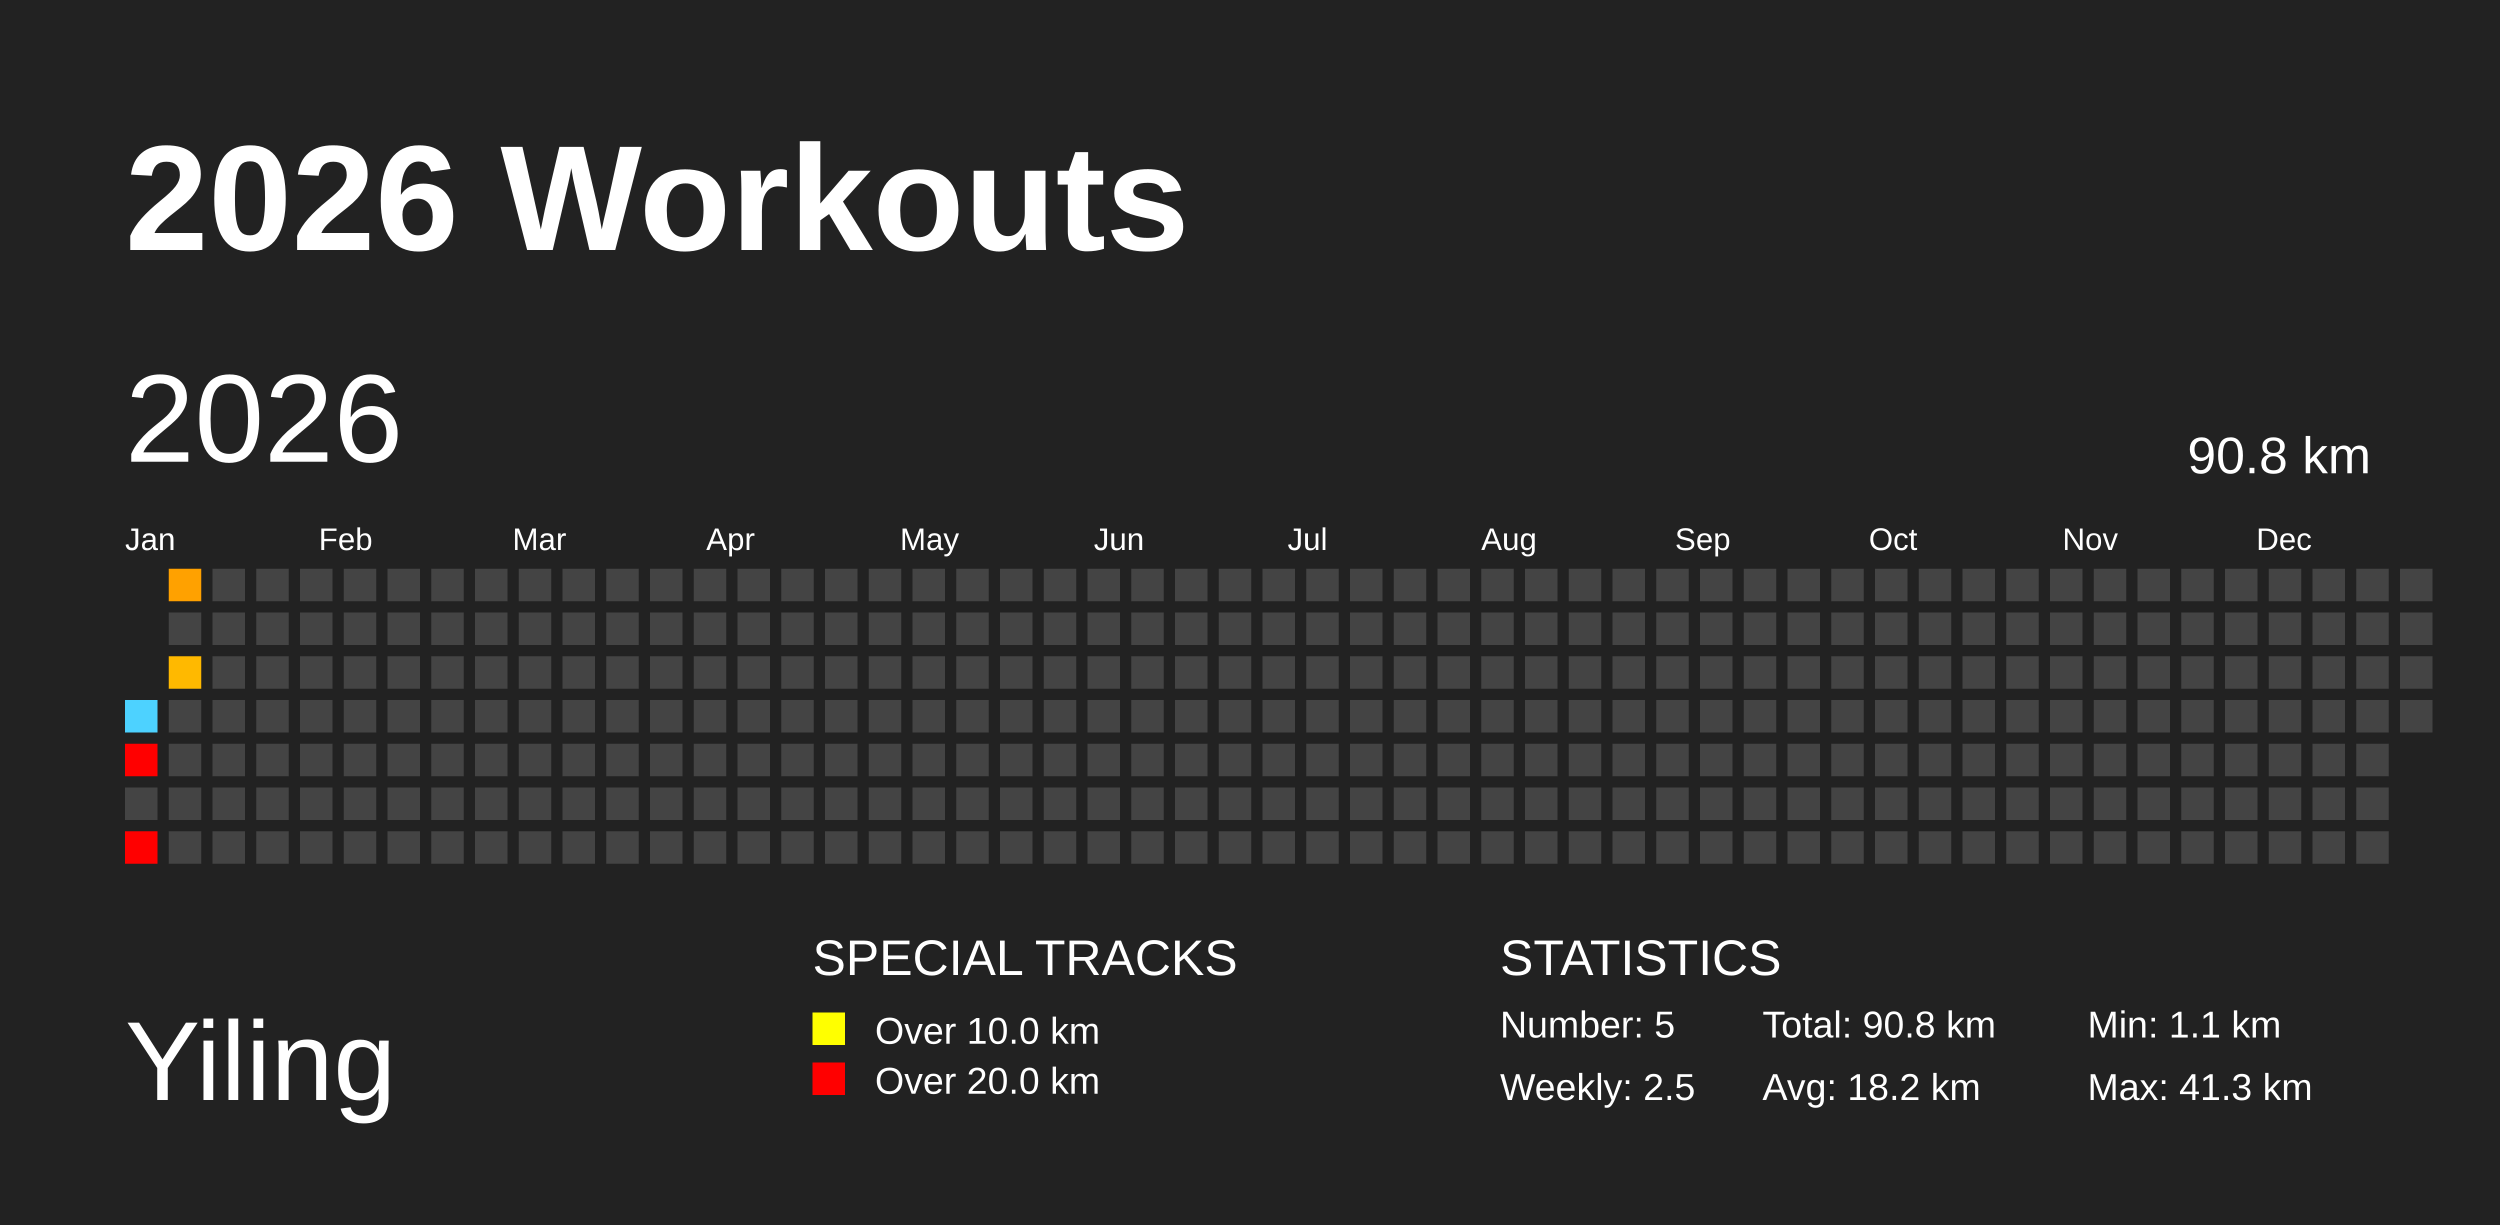
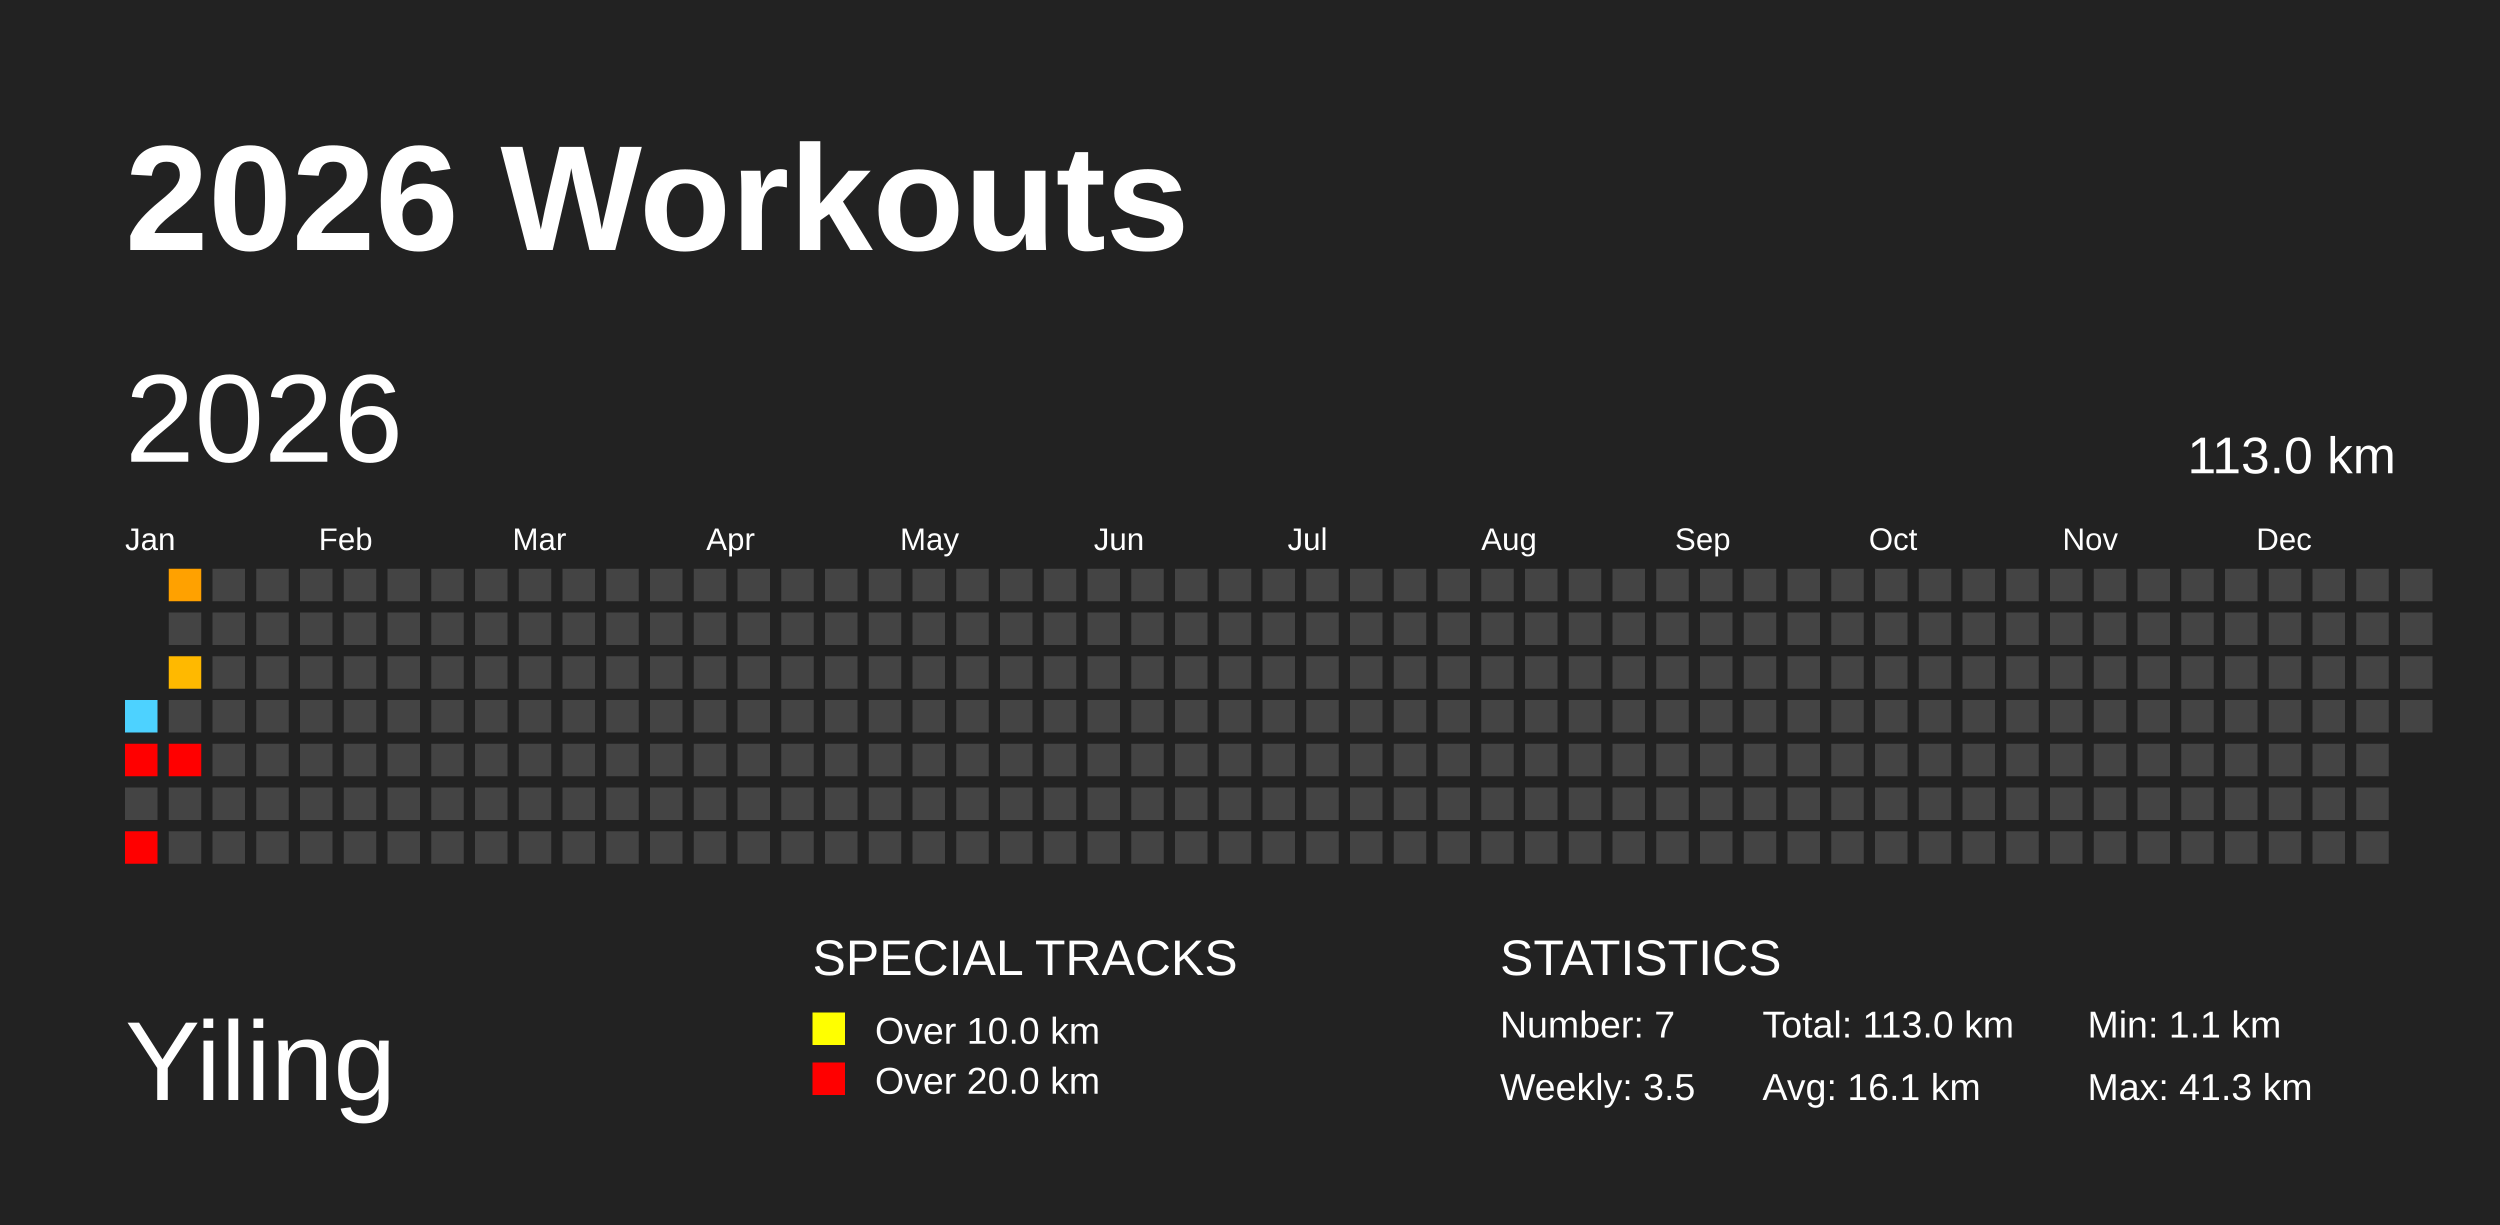
<svg xmlns="http://www.w3.org/2000/svg" baseProfile="full" height="98mm" version="1.1" viewBox="0,0,200,98" width="200mm">
  <defs />
  <rect fill="#222222" height="98" width="200" x="0" y="0" />
  <text fill="#FFFFFF" style="font-size:12px; font-family:Arial; font-weight:bold;" x="10" y="20">2026 Workouts</text>
  <text fill="#FFFFFF" style="font-size:9px; font-family:Arial" x="10" y="88">Yiling</text>
  <text fill="#FFFFFF" style="font-size:4px; font-family:Arial" x="65" y="78">SPECIAL TRACKS</text>
  <rect fill="yellow" height="2.6" width="2.6" x="65" y="81" />
  <text fill="#FFFFFF" style="font-size:3px; font-family:Arial" x="70" y="83.5">Over 10.0 km</text>
  <rect fill="red" height="2.6" width="2.6" x="65" y="85" />
  <text fill="#FFFFFF" style="font-size:3px; font-family:Arial" x="70" y="87.5">Over 20.0 km</text>
  <text fill="#FFFFFF" style="font-size:4px; font-family:Arial" x="120" y="78">STATISTICS</text>
-   <text fill="#FFFFFF" style="font-size:3px; font-family:Arial" x="120" y="83">Number: 5</text>
-   <text fill="#FFFFFF" style="font-size:3px; font-family:Arial" x="120" y="88">Weekly: 2.5</text>
-   <text fill="#FFFFFF" style="font-size:3px; font-family:Arial" x="141" y="83">Total: 90.8 km</text>
-   <text fill="#FFFFFF" style="font-size:3px; font-family:Arial" x="141" y="88">Avg: 18.2 km</text>
+   <text fill="#FFFFFF" style="font-size:3px; font-family:Arial" x="120" y="83">Number: 7</text>
+   <text fill="#FFFFFF" style="font-size:3px; font-family:Arial" x="120" y="88">Weekly: 3.5</text>
+   <text fill="#FFFFFF" style="font-size:3px; font-family:Arial" x="141" y="83">Total: 113.0 km</text>
+   <text fill="#FFFFFF" style="font-size:3px; font-family:Arial" x="141" y="88">Avg: 16.1 km</text>
  <text fill="#FFFFFF" style="font-size:3px; font-family:Arial" x="167" y="83">Min: 1.1 km</text>
  <text fill="#FFFFFF" style="font-size:3px; font-family:Arial" x="167" y="88">Max: 41.3 km</text>
  <text dominant-baseline="hanging" fill="#FFFFFF" style="font-size:10.0px; font-family:Arial;" x="10" y="30">2026</text>
-   <text dominant-baseline="hanging" fill="#FFFFFF" style="font-size:4.125px; font-family:Arial;" x="175" y="35">90.8 km</text>
+   <text dominant-baseline="hanging" fill="#FFFFFF" style="font-size:4.125px; font-family:Arial;" x="175" y="35">113.0 km</text>
  <text fill="#FFFFFF" style="font-size:2.5px; font-family:Arial" x="10.0" y="44">Jan</text>
  <text fill="#FFFFFF" style="font-size:2.5px; font-family:Arial" x="25.5" y="44">Feb</text>
  <text fill="#FFFFFF" style="font-size:2.5px; font-family:Arial" x="41.0" y="44">Mar</text>
  <text fill="#FFFFFF" style="font-size:2.5px; font-family:Arial" x="56.5" y="44">Apr</text>
  <text fill="#FFFFFF" style="font-size:2.5px; font-family:Arial" x="72.0" y="44">May</text>
  <text fill="#FFFFFF" style="font-size:2.5px; font-family:Arial" x="87.5" y="44">Jun</text>
  <text fill="#FFFFFF" style="font-size:2.5px; font-family:Arial" x="103.0" y="44">Jul</text>
  <text fill="#FFFFFF" style="font-size:2.5px; font-family:Arial" x="118.5" y="44">Aug</text>
  <text fill="#FFFFFF" style="font-size:2.5px; font-family:Arial" x="134.0" y="44">Sep</text>
  <text fill="#FFFFFF" style="font-size:2.5px; font-family:Arial" x="149.5" y="44">Oct</text>
  <text fill="#FFFFFF" style="font-size:2.5px; font-family:Arial" x="165.0" y="44">Nov</text>
  <text fill="#FFFFFF" style="font-size:2.5px; font-family:Arial" x="180.5" y="44">Dec</text>
  <rect fill="#4dd2ff" height="2.6" width="2.6" x="10.0" y="56.0" />
  <rect fill="red" height="2.6" width="2.6" x="10.0" y="59.5" />
  <rect fill="#444444" height="2.6" width="2.6" x="10.0" y="63.0" />
  <rect fill="red" height="2.6" width="2.6" x="10.0" y="66.5" />
  <rect fill="#ffa100" height="2.6" width="2.6" x="13.5" y="45.5" />
  <rect fill="#444444" height="2.6" width="2.6" x="13.5" y="49.0" />
  <rect fill="#ffb900" height="2.6" width="2.6" x="13.5" y="52.5" />
  <rect fill="#444444" height="2.6" width="2.6" x="13.5" y="56.0" />
-   <rect fill="#444444" height="2.6" width="2.6" x="13.5" y="59.5" />
+   <rect fill="red" height="2.6" width="2.6" x="13.5" y="59.5" />
  <rect fill="#444444" height="2.6" width="2.6" x="13.5" y="63.0" />
  <rect fill="#444444" height="2.6" width="2.6" x="13.5" y="66.5" />
  <rect fill="#444444" height="2.6" width="2.6" x="17.0" y="45.5" />
  <rect fill="#444444" height="2.6" width="2.6" x="17.0" y="49.0" />
  <rect fill="#444444" height="2.6" width="2.6" x="17.0" y="52.5" />
  <rect fill="#444444" height="2.6" width="2.6" x="17.0" y="56.0" />
  <rect fill="#444444" height="2.6" width="2.6" x="17.0" y="59.5" />
  <rect fill="#444444" height="2.6" width="2.6" x="17.0" y="63.0" />
  <rect fill="#444444" height="2.6" width="2.6" x="17.0" y="66.5" />
  <rect fill="#444444" height="2.6" width="2.6" x="20.5" y="45.5" />
  <rect fill="#444444" height="2.6" width="2.6" x="20.5" y="49.0" />
  <rect fill="#444444" height="2.6" width="2.6" x="20.5" y="52.5" />
  <rect fill="#444444" height="2.6" width="2.6" x="20.5" y="56.0" />
  <rect fill="#444444" height="2.6" width="2.6" x="20.5" y="59.5" />
  <rect fill="#444444" height="2.6" width="2.6" x="20.5" y="63.0" />
  <rect fill="#444444" height="2.6" width="2.6" x="20.5" y="66.5" />
  <rect fill="#444444" height="2.6" width="2.6" x="24.0" y="45.5" />
  <rect fill="#444444" height="2.6" width="2.6" x="24.0" y="49.0" />
  <rect fill="#444444" height="2.6" width="2.6" x="24.0" y="52.5" />
  <rect fill="#444444" height="2.6" width="2.6" x="24.0" y="56.0" />
  <rect fill="#444444" height="2.6" width="2.6" x="24.0" y="59.5" />
  <rect fill="#444444" height="2.6" width="2.6" x="24.0" y="63.0" />
  <rect fill="#444444" height="2.6" width="2.6" x="24.0" y="66.5" />
  <rect fill="#444444" height="2.6" width="2.6" x="27.5" y="45.5" />
  <rect fill="#444444" height="2.6" width="2.6" x="27.5" y="49.0" />
  <rect fill="#444444" height="2.6" width="2.6" x="27.5" y="52.5" />
  <rect fill="#444444" height="2.6" width="2.6" x="27.5" y="56.0" />
  <rect fill="#444444" height="2.6" width="2.6" x="27.5" y="59.5" />
  <rect fill="#444444" height="2.6" width="2.6" x="27.5" y="63.0" />
  <rect fill="#444444" height="2.6" width="2.6" x="27.5" y="66.5" />
  <rect fill="#444444" height="2.6" width="2.6" x="31.0" y="45.5" />
  <rect fill="#444444" height="2.6" width="2.6" x="31.0" y="49.0" />
  <rect fill="#444444" height="2.6" width="2.6" x="31.0" y="52.5" />
  <rect fill="#444444" height="2.6" width="2.6" x="31.0" y="56.0" />
  <rect fill="#444444" height="2.6" width="2.6" x="31.0" y="59.5" />
  <rect fill="#444444" height="2.6" width="2.6" x="31.0" y="63.0" />
  <rect fill="#444444" height="2.6" width="2.6" x="31.0" y="66.5" />
  <rect fill="#444444" height="2.6" width="2.6" x="34.5" y="45.5" />
  <rect fill="#444444" height="2.6" width="2.6" x="34.5" y="49.0" />
  <rect fill="#444444" height="2.6" width="2.6" x="34.5" y="52.5" />
  <rect fill="#444444" height="2.6" width="2.6" x="34.5" y="56.0" />
  <rect fill="#444444" height="2.6" width="2.6" x="34.5" y="59.5" />
  <rect fill="#444444" height="2.6" width="2.6" x="34.5" y="63.0" />
  <rect fill="#444444" height="2.6" width="2.6" x="34.5" y="66.5" />
  <rect fill="#444444" height="2.6" width="2.6" x="38.0" y="45.5" />
  <rect fill="#444444" height="2.6" width="2.6" x="38.0" y="49.0" />
  <rect fill="#444444" height="2.6" width="2.6" x="38.0" y="52.5" />
  <rect fill="#444444" height="2.6" width="2.6" x="38.0" y="56.0" />
  <rect fill="#444444" height="2.6" width="2.6" x="38.0" y="59.5" />
  <rect fill="#444444" height="2.6" width="2.6" x="38.0" y="63.0" />
  <rect fill="#444444" height="2.6" width="2.6" x="38.0" y="66.5" />
  <rect fill="#444444" height="2.6" width="2.6" x="41.5" y="45.5" />
  <rect fill="#444444" height="2.6" width="2.6" x="41.5" y="49.0" />
  <rect fill="#444444" height="2.6" width="2.6" x="41.5" y="52.5" />
  <rect fill="#444444" height="2.6" width="2.6" x="41.5" y="56.0" />
  <rect fill="#444444" height="2.6" width="2.6" x="41.5" y="59.5" />
  <rect fill="#444444" height="2.6" width="2.6" x="41.5" y="63.0" />
  <rect fill="#444444" height="2.6" width="2.6" x="41.5" y="66.5" />
  <rect fill="#444444" height="2.6" width="2.6" x="45.0" y="45.5" />
  <rect fill="#444444" height="2.6" width="2.6" x="45.0" y="49.0" />
  <rect fill="#444444" height="2.6" width="2.6" x="45.0" y="52.5" />
  <rect fill="#444444" height="2.6" width="2.6" x="45.0" y="56.0" />
  <rect fill="#444444" height="2.6" width="2.6" x="45.0" y="59.5" />
  <rect fill="#444444" height="2.6" width="2.6" x="45.0" y="63.0" />
  <rect fill="#444444" height="2.6" width="2.6" x="45.0" y="66.5" />
  <rect fill="#444444" height="2.6" width="2.6" x="48.5" y="45.5" />
  <rect fill="#444444" height="2.6" width="2.6" x="48.5" y="49.0" />
  <rect fill="#444444" height="2.6" width="2.6" x="48.5" y="52.5" />
  <rect fill="#444444" height="2.6" width="2.6" x="48.5" y="56.0" />
  <rect fill="#444444" height="2.6" width="2.6" x="48.5" y="59.5" />
  <rect fill="#444444" height="2.6" width="2.6" x="48.5" y="63.0" />
  <rect fill="#444444" height="2.6" width="2.6" x="48.5" y="66.5" />
  <rect fill="#444444" height="2.6" width="2.6" x="52.0" y="45.5" />
  <rect fill="#444444" height="2.6" width="2.6" x="52.0" y="49.0" />
  <rect fill="#444444" height="2.6" width="2.6" x="52.0" y="52.5" />
  <rect fill="#444444" height="2.6" width="2.6" x="52.0" y="56.0" />
  <rect fill="#444444" height="2.6" width="2.6" x="52.0" y="59.5" />
  <rect fill="#444444" height="2.6" width="2.6" x="52.0" y="63.0" />
  <rect fill="#444444" height="2.6" width="2.6" x="52.0" y="66.5" />
  <rect fill="#444444" height="2.6" width="2.6" x="55.5" y="45.5" />
  <rect fill="#444444" height="2.6" width="2.6" x="55.5" y="49.0" />
  <rect fill="#444444" height="2.6" width="2.6" x="55.5" y="52.5" />
  <rect fill="#444444" height="2.6" width="2.6" x="55.5" y="56.0" />
  <rect fill="#444444" height="2.6" width="2.6" x="55.5" y="59.5" />
  <rect fill="#444444" height="2.6" width="2.6" x="55.5" y="63.0" />
  <rect fill="#444444" height="2.6" width="2.6" x="55.5" y="66.5" />
  <rect fill="#444444" height="2.6" width="2.6" x="59.0" y="45.5" />
  <rect fill="#444444" height="2.6" width="2.6" x="59.0" y="49.0" />
  <rect fill="#444444" height="2.6" width="2.6" x="59.0" y="52.5" />
  <rect fill="#444444" height="2.6" width="2.6" x="59.0" y="56.0" />
  <rect fill="#444444" height="2.6" width="2.6" x="59.0" y="59.5" />
  <rect fill="#444444" height="2.6" width="2.6" x="59.0" y="63.0" />
  <rect fill="#444444" height="2.6" width="2.6" x="59.0" y="66.5" />
  <rect fill="#444444" height="2.6" width="2.6" x="62.5" y="45.5" />
  <rect fill="#444444" height="2.6" width="2.6" x="62.5" y="49.0" />
  <rect fill="#444444" height="2.6" width="2.6" x="62.5" y="52.5" />
  <rect fill="#444444" height="2.6" width="2.6" x="62.5" y="56.0" />
  <rect fill="#444444" height="2.6" width="2.6" x="62.5" y="59.5" />
  <rect fill="#444444" height="2.6" width="2.6" x="62.5" y="63.0" />
  <rect fill="#444444" height="2.6" width="2.6" x="62.5" y="66.5" />
  <rect fill="#444444" height="2.6" width="2.6" x="66.0" y="45.5" />
  <rect fill="#444444" height="2.6" width="2.6" x="66.0" y="49.0" />
  <rect fill="#444444" height="2.6" width="2.6" x="66.0" y="52.5" />
  <rect fill="#444444" height="2.6" width="2.6" x="66.0" y="56.0" />
  <rect fill="#444444" height="2.6" width="2.6" x="66.0" y="59.5" />
  <rect fill="#444444" height="2.6" width="2.6" x="66.0" y="63.0" />
  <rect fill="#444444" height="2.6" width="2.6" x="66.0" y="66.5" />
  <rect fill="#444444" height="2.6" width="2.6" x="69.5" y="45.5" />
  <rect fill="#444444" height="2.6" width="2.6" x="69.5" y="49.0" />
  <rect fill="#444444" height="2.6" width="2.6" x="69.5" y="52.5" />
  <rect fill="#444444" height="2.6" width="2.6" x="69.5" y="56.0" />
  <rect fill="#444444" height="2.6" width="2.6" x="69.5" y="59.5" />
  <rect fill="#444444" height="2.6" width="2.6" x="69.5" y="63.0" />
  <rect fill="#444444" height="2.6" width="2.6" x="69.5" y="66.5" />
  <rect fill="#444444" height="2.6" width="2.6" x="73.0" y="45.5" />
  <rect fill="#444444" height="2.6" width="2.6" x="73.0" y="49.0" />
  <rect fill="#444444" height="2.6" width="2.6" x="73.0" y="52.5" />
  <rect fill="#444444" height="2.6" width="2.6" x="73.0" y="56.0" />
  <rect fill="#444444" height="2.6" width="2.6" x="73.0" y="59.5" />
  <rect fill="#444444" height="2.6" width="2.6" x="73.0" y="63.0" />
  <rect fill="#444444" height="2.6" width="2.6" x="73.0" y="66.5" />
  <rect fill="#444444" height="2.6" width="2.6" x="76.5" y="45.5" />
  <rect fill="#444444" height="2.6" width="2.6" x="76.5" y="49.0" />
  <rect fill="#444444" height="2.6" width="2.6" x="76.5" y="52.5" />
  <rect fill="#444444" height="2.6" width="2.6" x="76.5" y="56.0" />
  <rect fill="#444444" height="2.6" width="2.6" x="76.5" y="59.5" />
  <rect fill="#444444" height="2.6" width="2.6" x="76.5" y="63.0" />
  <rect fill="#444444" height="2.6" width="2.6" x="76.5" y="66.5" />
  <rect fill="#444444" height="2.6" width="2.6" x="80.0" y="45.5" />
  <rect fill="#444444" height="2.6" width="2.6" x="80.0" y="49.0" />
  <rect fill="#444444" height="2.6" width="2.6" x="80.0" y="52.5" />
  <rect fill="#444444" height="2.6" width="2.6" x="80.0" y="56.0" />
  <rect fill="#444444" height="2.6" width="2.6" x="80.0" y="59.5" />
  <rect fill="#444444" height="2.6" width="2.6" x="80.0" y="63.0" />
  <rect fill="#444444" height="2.6" width="2.6" x="80.0" y="66.5" />
  <rect fill="#444444" height="2.6" width="2.6" x="83.5" y="45.5" />
  <rect fill="#444444" height="2.6" width="2.6" x="83.5" y="49.0" />
  <rect fill="#444444" height="2.6" width="2.6" x="83.5" y="52.5" />
  <rect fill="#444444" height="2.6" width="2.6" x="83.5" y="56.0" />
  <rect fill="#444444" height="2.6" width="2.6" x="83.5" y="59.5" />
  <rect fill="#444444" height="2.6" width="2.6" x="83.5" y="63.0" />
  <rect fill="#444444" height="2.6" width="2.6" x="83.5" y="66.5" />
  <rect fill="#444444" height="2.6" width="2.6" x="87.0" y="45.5" />
  <rect fill="#444444" height="2.6" width="2.6" x="87.0" y="49.0" />
  <rect fill="#444444" height="2.6" width="2.6" x="87.0" y="52.5" />
  <rect fill="#444444" height="2.6" width="2.6" x="87.0" y="56.0" />
  <rect fill="#444444" height="2.6" width="2.6" x="87.0" y="59.5" />
  <rect fill="#444444" height="2.6" width="2.6" x="87.0" y="63.0" />
  <rect fill="#444444" height="2.6" width="2.6" x="87.0" y="66.5" />
  <rect fill="#444444" height="2.6" width="2.6" x="90.5" y="45.5" />
  <rect fill="#444444" height="2.6" width="2.6" x="90.5" y="49.0" />
  <rect fill="#444444" height="2.6" width="2.6" x="90.5" y="52.5" />
  <rect fill="#444444" height="2.6" width="2.6" x="90.5" y="56.0" />
  <rect fill="#444444" height="2.6" width="2.6" x="90.5" y="59.5" />
  <rect fill="#444444" height="2.6" width="2.6" x="90.5" y="63.0" />
  <rect fill="#444444" height="2.6" width="2.6" x="90.5" y="66.5" />
  <rect fill="#444444" height="2.6" width="2.6" x="94.0" y="45.5" />
  <rect fill="#444444" height="2.6" width="2.6" x="94.0" y="49.0" />
  <rect fill="#444444" height="2.6" width="2.6" x="94.0" y="52.5" />
  <rect fill="#444444" height="2.6" width="2.6" x="94.0" y="56.0" />
  <rect fill="#444444" height="2.6" width="2.6" x="94.0" y="59.5" />
  <rect fill="#444444" height="2.6" width="2.6" x="94.0" y="63.0" />
  <rect fill="#444444" height="2.6" width="2.6" x="94.0" y="66.5" />
  <rect fill="#444444" height="2.6" width="2.6" x="97.5" y="45.5" />
  <rect fill="#444444" height="2.6" width="2.6" x="97.5" y="49.0" />
  <rect fill="#444444" height="2.6" width="2.6" x="97.5" y="52.5" />
  <rect fill="#444444" height="2.6" width="2.6" x="97.5" y="56.0" />
  <rect fill="#444444" height="2.6" width="2.6" x="97.5" y="59.5" />
  <rect fill="#444444" height="2.6" width="2.6" x="97.5" y="63.0" />
  <rect fill="#444444" height="2.6" width="2.6" x="97.5" y="66.5" />
  <rect fill="#444444" height="2.6" width="2.6" x="101.0" y="45.5" />
  <rect fill="#444444" height="2.6" width="2.6" x="101.0" y="49.0" />
  <rect fill="#444444" height="2.6" width="2.6" x="101.0" y="52.5" />
  <rect fill="#444444" height="2.6" width="2.6" x="101.0" y="56.0" />
  <rect fill="#444444" height="2.6" width="2.6" x="101.0" y="59.5" />
  <rect fill="#444444" height="2.6" width="2.6" x="101.0" y="63.0" />
  <rect fill="#444444" height="2.6" width="2.6" x="101.0" y="66.5" />
  <rect fill="#444444" height="2.6" width="2.6" x="104.5" y="45.5" />
  <rect fill="#444444" height="2.6" width="2.6" x="104.5" y="49.0" />
  <rect fill="#444444" height="2.6" width="2.6" x="104.5" y="52.5" />
  <rect fill="#444444" height="2.6" width="2.6" x="104.5" y="56.0" />
  <rect fill="#444444" height="2.6" width="2.6" x="104.5" y="59.5" />
  <rect fill="#444444" height="2.6" width="2.6" x="104.5" y="63.0" />
  <rect fill="#444444" height="2.6" width="2.6" x="104.5" y="66.5" />
  <rect fill="#444444" height="2.6" width="2.6" x="108.0" y="45.5" />
  <rect fill="#444444" height="2.6" width="2.6" x="108.0" y="49.0" />
  <rect fill="#444444" height="2.6" width="2.6" x="108.0" y="52.5" />
  <rect fill="#444444" height="2.6" width="2.6" x="108.0" y="56.0" />
  <rect fill="#444444" height="2.6" width="2.6" x="108.0" y="59.5" />
  <rect fill="#444444" height="2.6" width="2.6" x="108.0" y="63.0" />
  <rect fill="#444444" height="2.6" width="2.6" x="108.0" y="66.5" />
  <rect fill="#444444" height="2.6" width="2.6" x="111.5" y="45.5" />
  <rect fill="#444444" height="2.6" width="2.6" x="111.5" y="49.0" />
  <rect fill="#444444" height="2.6" width="2.6" x="111.5" y="52.5" />
  <rect fill="#444444" height="2.6" width="2.6" x="111.5" y="56.0" />
  <rect fill="#444444" height="2.6" width="2.6" x="111.5" y="59.5" />
  <rect fill="#444444" height="2.6" width="2.6" x="111.5" y="63.0" />
  <rect fill="#444444" height="2.6" width="2.6" x="111.5" y="66.5" />
  <rect fill="#444444" height="2.6" width="2.6" x="115.0" y="45.5" />
  <rect fill="#444444" height="2.6" width="2.6" x="115.0" y="49.0" />
  <rect fill="#444444" height="2.6" width="2.6" x="115.0" y="52.5" />
  <rect fill="#444444" height="2.6" width="2.6" x="115.0" y="56.0" />
  <rect fill="#444444" height="2.6" width="2.6" x="115.0" y="59.5" />
  <rect fill="#444444" height="2.6" width="2.6" x="115.0" y="63.0" />
  <rect fill="#444444" height="2.6" width="2.6" x="115.0" y="66.5" />
  <rect fill="#444444" height="2.6" width="2.6" x="118.5" y="45.5" />
  <rect fill="#444444" height="2.6" width="2.6" x="118.5" y="49.0" />
  <rect fill="#444444" height="2.6" width="2.6" x="118.5" y="52.5" />
  <rect fill="#444444" height="2.6" width="2.6" x="118.5" y="56.0" />
  <rect fill="#444444" height="2.6" width="2.6" x="118.5" y="59.5" />
  <rect fill="#444444" height="2.6" width="2.6" x="118.5" y="63.0" />
  <rect fill="#444444" height="2.6" width="2.6" x="118.5" y="66.5" />
  <rect fill="#444444" height="2.6" width="2.6" x="122.0" y="45.5" />
  <rect fill="#444444" height="2.6" width="2.6" x="122.0" y="49.0" />
  <rect fill="#444444" height="2.6" width="2.6" x="122.0" y="52.5" />
  <rect fill="#444444" height="2.6" width="2.6" x="122.0" y="56.0" />
  <rect fill="#444444" height="2.6" width="2.6" x="122.0" y="59.5" />
  <rect fill="#444444" height="2.6" width="2.6" x="122.0" y="63.0" />
  <rect fill="#444444" height="2.6" width="2.6" x="122.0" y="66.5" />
  <rect fill="#444444" height="2.6" width="2.6" x="125.5" y="45.5" />
  <rect fill="#444444" height="2.6" width="2.6" x="125.5" y="49.0" />
  <rect fill="#444444" height="2.6" width="2.6" x="125.5" y="52.5" />
  <rect fill="#444444" height="2.6" width="2.6" x="125.5" y="56.0" />
  <rect fill="#444444" height="2.6" width="2.6" x="125.5" y="59.5" />
  <rect fill="#444444" height="2.6" width="2.6" x="125.5" y="63.0" />
  <rect fill="#444444" height="2.6" width="2.6" x="125.5" y="66.5" />
  <rect fill="#444444" height="2.6" width="2.6" x="129.0" y="45.5" />
  <rect fill="#444444" height="2.6" width="2.6" x="129.0" y="49.0" />
  <rect fill="#444444" height="2.6" width="2.6" x="129.0" y="52.5" />
  <rect fill="#444444" height="2.6" width="2.6" x="129.0" y="56.0" />
  <rect fill="#444444" height="2.6" width="2.6" x="129.0" y="59.5" />
  <rect fill="#444444" height="2.6" width="2.6" x="129.0" y="63.0" />
  <rect fill="#444444" height="2.6" width="2.6" x="129.0" y="66.5" />
  <rect fill="#444444" height="2.6" width="2.6" x="132.5" y="45.5" />
  <rect fill="#444444" height="2.6" width="2.6" x="132.5" y="49.0" />
  <rect fill="#444444" height="2.6" width="2.6" x="132.5" y="52.5" />
  <rect fill="#444444" height="2.6" width="2.6" x="132.5" y="56.0" />
  <rect fill="#444444" height="2.6" width="2.6" x="132.5" y="59.5" />
  <rect fill="#444444" height="2.6" width="2.6" x="132.5" y="63.0" />
  <rect fill="#444444" height="2.6" width="2.6" x="132.5" y="66.5" />
  <rect fill="#444444" height="2.6" width="2.6" x="136.0" y="45.5" />
  <rect fill="#444444" height="2.6" width="2.6" x="136.0" y="49.0" />
  <rect fill="#444444" height="2.6" width="2.6" x="136.0" y="52.5" />
  <rect fill="#444444" height="2.6" width="2.6" x="136.0" y="56.0" />
  <rect fill="#444444" height="2.6" width="2.6" x="136.0" y="59.5" />
  <rect fill="#444444" height="2.6" width="2.6" x="136.0" y="63.0" />
  <rect fill="#444444" height="2.6" width="2.6" x="136.0" y="66.5" />
  <rect fill="#444444" height="2.6" width="2.6" x="139.5" y="45.5" />
  <rect fill="#444444" height="2.6" width="2.6" x="139.5" y="49.0" />
  <rect fill="#444444" height="2.6" width="2.6" x="139.5" y="52.5" />
  <rect fill="#444444" height="2.6" width="2.6" x="139.5" y="56.0" />
  <rect fill="#444444" height="2.6" width="2.6" x="139.5" y="59.5" />
  <rect fill="#444444" height="2.6" width="2.6" x="139.5" y="63.0" />
  <rect fill="#444444" height="2.6" width="2.6" x="139.5" y="66.5" />
  <rect fill="#444444" height="2.6" width="2.6" x="143.0" y="45.5" />
  <rect fill="#444444" height="2.6" width="2.6" x="143.0" y="49.0" />
  <rect fill="#444444" height="2.6" width="2.6" x="143.0" y="52.5" />
  <rect fill="#444444" height="2.6" width="2.6" x="143.0" y="56.0" />
  <rect fill="#444444" height="2.6" width="2.6" x="143.0" y="59.5" />
  <rect fill="#444444" height="2.6" width="2.6" x="143.0" y="63.0" />
  <rect fill="#444444" height="2.6" width="2.6" x="143.0" y="66.5" />
  <rect fill="#444444" height="2.6" width="2.6" x="146.5" y="45.5" />
  <rect fill="#444444" height="2.6" width="2.6" x="146.5" y="49.0" />
  <rect fill="#444444" height="2.6" width="2.6" x="146.5" y="52.5" />
  <rect fill="#444444" height="2.6" width="2.6" x="146.5" y="56.0" />
  <rect fill="#444444" height="2.6" width="2.6" x="146.5" y="59.5" />
  <rect fill="#444444" height="2.6" width="2.6" x="146.5" y="63.0" />
  <rect fill="#444444" height="2.6" width="2.6" x="146.5" y="66.5" />
  <rect fill="#444444" height="2.6" width="2.6" x="150.0" y="45.5" />
  <rect fill="#444444" height="2.6" width="2.6" x="150.0" y="49.0" />
  <rect fill="#444444" height="2.6" width="2.6" x="150.0" y="52.5" />
  <rect fill="#444444" height="2.6" width="2.6" x="150.0" y="56.0" />
  <rect fill="#444444" height="2.6" width="2.6" x="150.0" y="59.5" />
  <rect fill="#444444" height="2.6" width="2.6" x="150.0" y="63.0" />
  <rect fill="#444444" height="2.6" width="2.6" x="150.0" y="66.5" />
  <rect fill="#444444" height="2.6" width="2.6" x="153.5" y="45.5" />
  <rect fill="#444444" height="2.6" width="2.6" x="153.5" y="49.0" />
  <rect fill="#444444" height="2.6" width="2.6" x="153.5" y="52.5" />
  <rect fill="#444444" height="2.6" width="2.6" x="153.5" y="56.0" />
  <rect fill="#444444" height="2.6" width="2.6" x="153.5" y="59.5" />
  <rect fill="#444444" height="2.6" width="2.6" x="153.5" y="63.0" />
  <rect fill="#444444" height="2.6" width="2.6" x="153.5" y="66.5" />
  <rect fill="#444444" height="2.6" width="2.6" x="157.0" y="45.5" />
  <rect fill="#444444" height="2.6" width="2.6" x="157.0" y="49.0" />
  <rect fill="#444444" height="2.6" width="2.6" x="157.0" y="52.5" />
  <rect fill="#444444" height="2.6" width="2.6" x="157.0" y="56.0" />
  <rect fill="#444444" height="2.6" width="2.6" x="157.0" y="59.5" />
  <rect fill="#444444" height="2.6" width="2.6" x="157.0" y="63.0" />
  <rect fill="#444444" height="2.6" width="2.6" x="157.0" y="66.5" />
  <rect fill="#444444" height="2.6" width="2.6" x="160.5" y="45.5" />
  <rect fill="#444444" height="2.6" width="2.6" x="160.5" y="49.0" />
  <rect fill="#444444" height="2.6" width="2.6" x="160.5" y="52.5" />
  <rect fill="#444444" height="2.6" width="2.6" x="160.5" y="56.0" />
  <rect fill="#444444" height="2.6" width="2.6" x="160.5" y="59.5" />
  <rect fill="#444444" height="2.6" width="2.6" x="160.5" y="63.0" />
  <rect fill="#444444" height="2.6" width="2.6" x="160.5" y="66.5" />
  <rect fill="#444444" height="2.6" width="2.6" x="164.0" y="45.5" />
  <rect fill="#444444" height="2.6" width="2.6" x="164.0" y="49.0" />
  <rect fill="#444444" height="2.6" width="2.6" x="164.0" y="52.5" />
  <rect fill="#444444" height="2.6" width="2.6" x="164.0" y="56.0" />
  <rect fill="#444444" height="2.6" width="2.6" x="164.0" y="59.5" />
  <rect fill="#444444" height="2.6" width="2.6" x="164.0" y="63.0" />
  <rect fill="#444444" height="2.6" width="2.6" x="164.0" y="66.5" />
  <rect fill="#444444" height="2.6" width="2.6" x="167.5" y="45.5" />
  <rect fill="#444444" height="2.6" width="2.6" x="167.5" y="49.0" />
  <rect fill="#444444" height="2.6" width="2.6" x="167.5" y="52.5" />
  <rect fill="#444444" height="2.6" width="2.6" x="167.5" y="56.0" />
  <rect fill="#444444" height="2.6" width="2.6" x="167.5" y="59.5" />
  <rect fill="#444444" height="2.6" width="2.6" x="167.5" y="63.0" />
  <rect fill="#444444" height="2.6" width="2.6" x="167.5" y="66.5" />
  <rect fill="#444444" height="2.6" width="2.6" x="171.0" y="45.5" />
  <rect fill="#444444" height="2.6" width="2.6" x="171.0" y="49.0" />
  <rect fill="#444444" height="2.6" width="2.6" x="171.0" y="52.5" />
  <rect fill="#444444" height="2.6" width="2.6" x="171.0" y="56.0" />
  <rect fill="#444444" height="2.6" width="2.6" x="171.0" y="59.5" />
  <rect fill="#444444" height="2.6" width="2.6" x="171.0" y="63.0" />
  <rect fill="#444444" height="2.6" width="2.6" x="171.0" y="66.5" />
  <rect fill="#444444" height="2.6" width="2.6" x="174.5" y="45.5" />
  <rect fill="#444444" height="2.6" width="2.6" x="174.5" y="49.0" />
  <rect fill="#444444" height="2.6" width="2.6" x="174.5" y="52.5" />
  <rect fill="#444444" height="2.6" width="2.6" x="174.5" y="56.0" />
  <rect fill="#444444" height="2.6" width="2.6" x="174.5" y="59.5" />
  <rect fill="#444444" height="2.6" width="2.6" x="174.5" y="63.0" />
  <rect fill="#444444" height="2.6" width="2.6" x="174.5" y="66.5" />
  <rect fill="#444444" height="2.6" width="2.6" x="178.0" y="45.5" />
  <rect fill="#444444" height="2.6" width="2.6" x="178.0" y="49.0" />
  <rect fill="#444444" height="2.6" width="2.6" x="178.0" y="52.5" />
  <rect fill="#444444" height="2.6" width="2.6" x="178.0" y="56.0" />
  <rect fill="#444444" height="2.6" width="2.6" x="178.0" y="59.5" />
  <rect fill="#444444" height="2.6" width="2.6" x="178.0" y="63.0" />
  <rect fill="#444444" height="2.6" width="2.6" x="178.0" y="66.5" />
  <rect fill="#444444" height="2.6" width="2.6" x="181.5" y="45.5" />
  <rect fill="#444444" height="2.6" width="2.6" x="181.5" y="49.0" />
  <rect fill="#444444" height="2.6" width="2.6" x="181.5" y="52.5" />
  <rect fill="#444444" height="2.6" width="2.6" x="181.5" y="56.0" />
  <rect fill="#444444" height="2.6" width="2.6" x="181.5" y="59.5" />
  <rect fill="#444444" height="2.6" width="2.6" x="181.5" y="63.0" />
  <rect fill="#444444" height="2.6" width="2.6" x="181.5" y="66.5" />
  <rect fill="#444444" height="2.6" width="2.6" x="185.0" y="45.5" />
  <rect fill="#444444" height="2.6" width="2.6" x="185.0" y="49.0" />
  <rect fill="#444444" height="2.6" width="2.6" x="185.0" y="52.5" />
  <rect fill="#444444" height="2.6" width="2.6" x="185.0" y="56.0" />
  <rect fill="#444444" height="2.6" width="2.6" x="185.0" y="59.5" />
  <rect fill="#444444" height="2.6" width="2.6" x="185.0" y="63.0" />
  <rect fill="#444444" height="2.6" width="2.6" x="185.0" y="66.5" />
  <rect fill="#444444" height="2.6" width="2.6" x="188.5" y="45.5" />
  <rect fill="#444444" height="2.6" width="2.6" x="188.5" y="49.0" />
  <rect fill="#444444" height="2.6" width="2.6" x="188.5" y="52.5" />
  <rect fill="#444444" height="2.6" width="2.6" x="188.5" y="56.0" />
  <rect fill="#444444" height="2.6" width="2.6" x="188.5" y="59.5" />
  <rect fill="#444444" height="2.6" width="2.6" x="188.5" y="63.0" />
  <rect fill="#444444" height="2.6" width="2.6" x="188.5" y="66.5" />
  <rect fill="#444444" height="2.6" width="2.6" x="192.0" y="45.5" />
  <rect fill="#444444" height="2.6" width="2.6" x="192.0" y="49.0" />
  <rect fill="#444444" height="2.6" width="2.6" x="192.0" y="52.5" />
  <rect fill="#444444" height="2.6" width="2.6" x="192.0" y="56.0" />
</svg>
